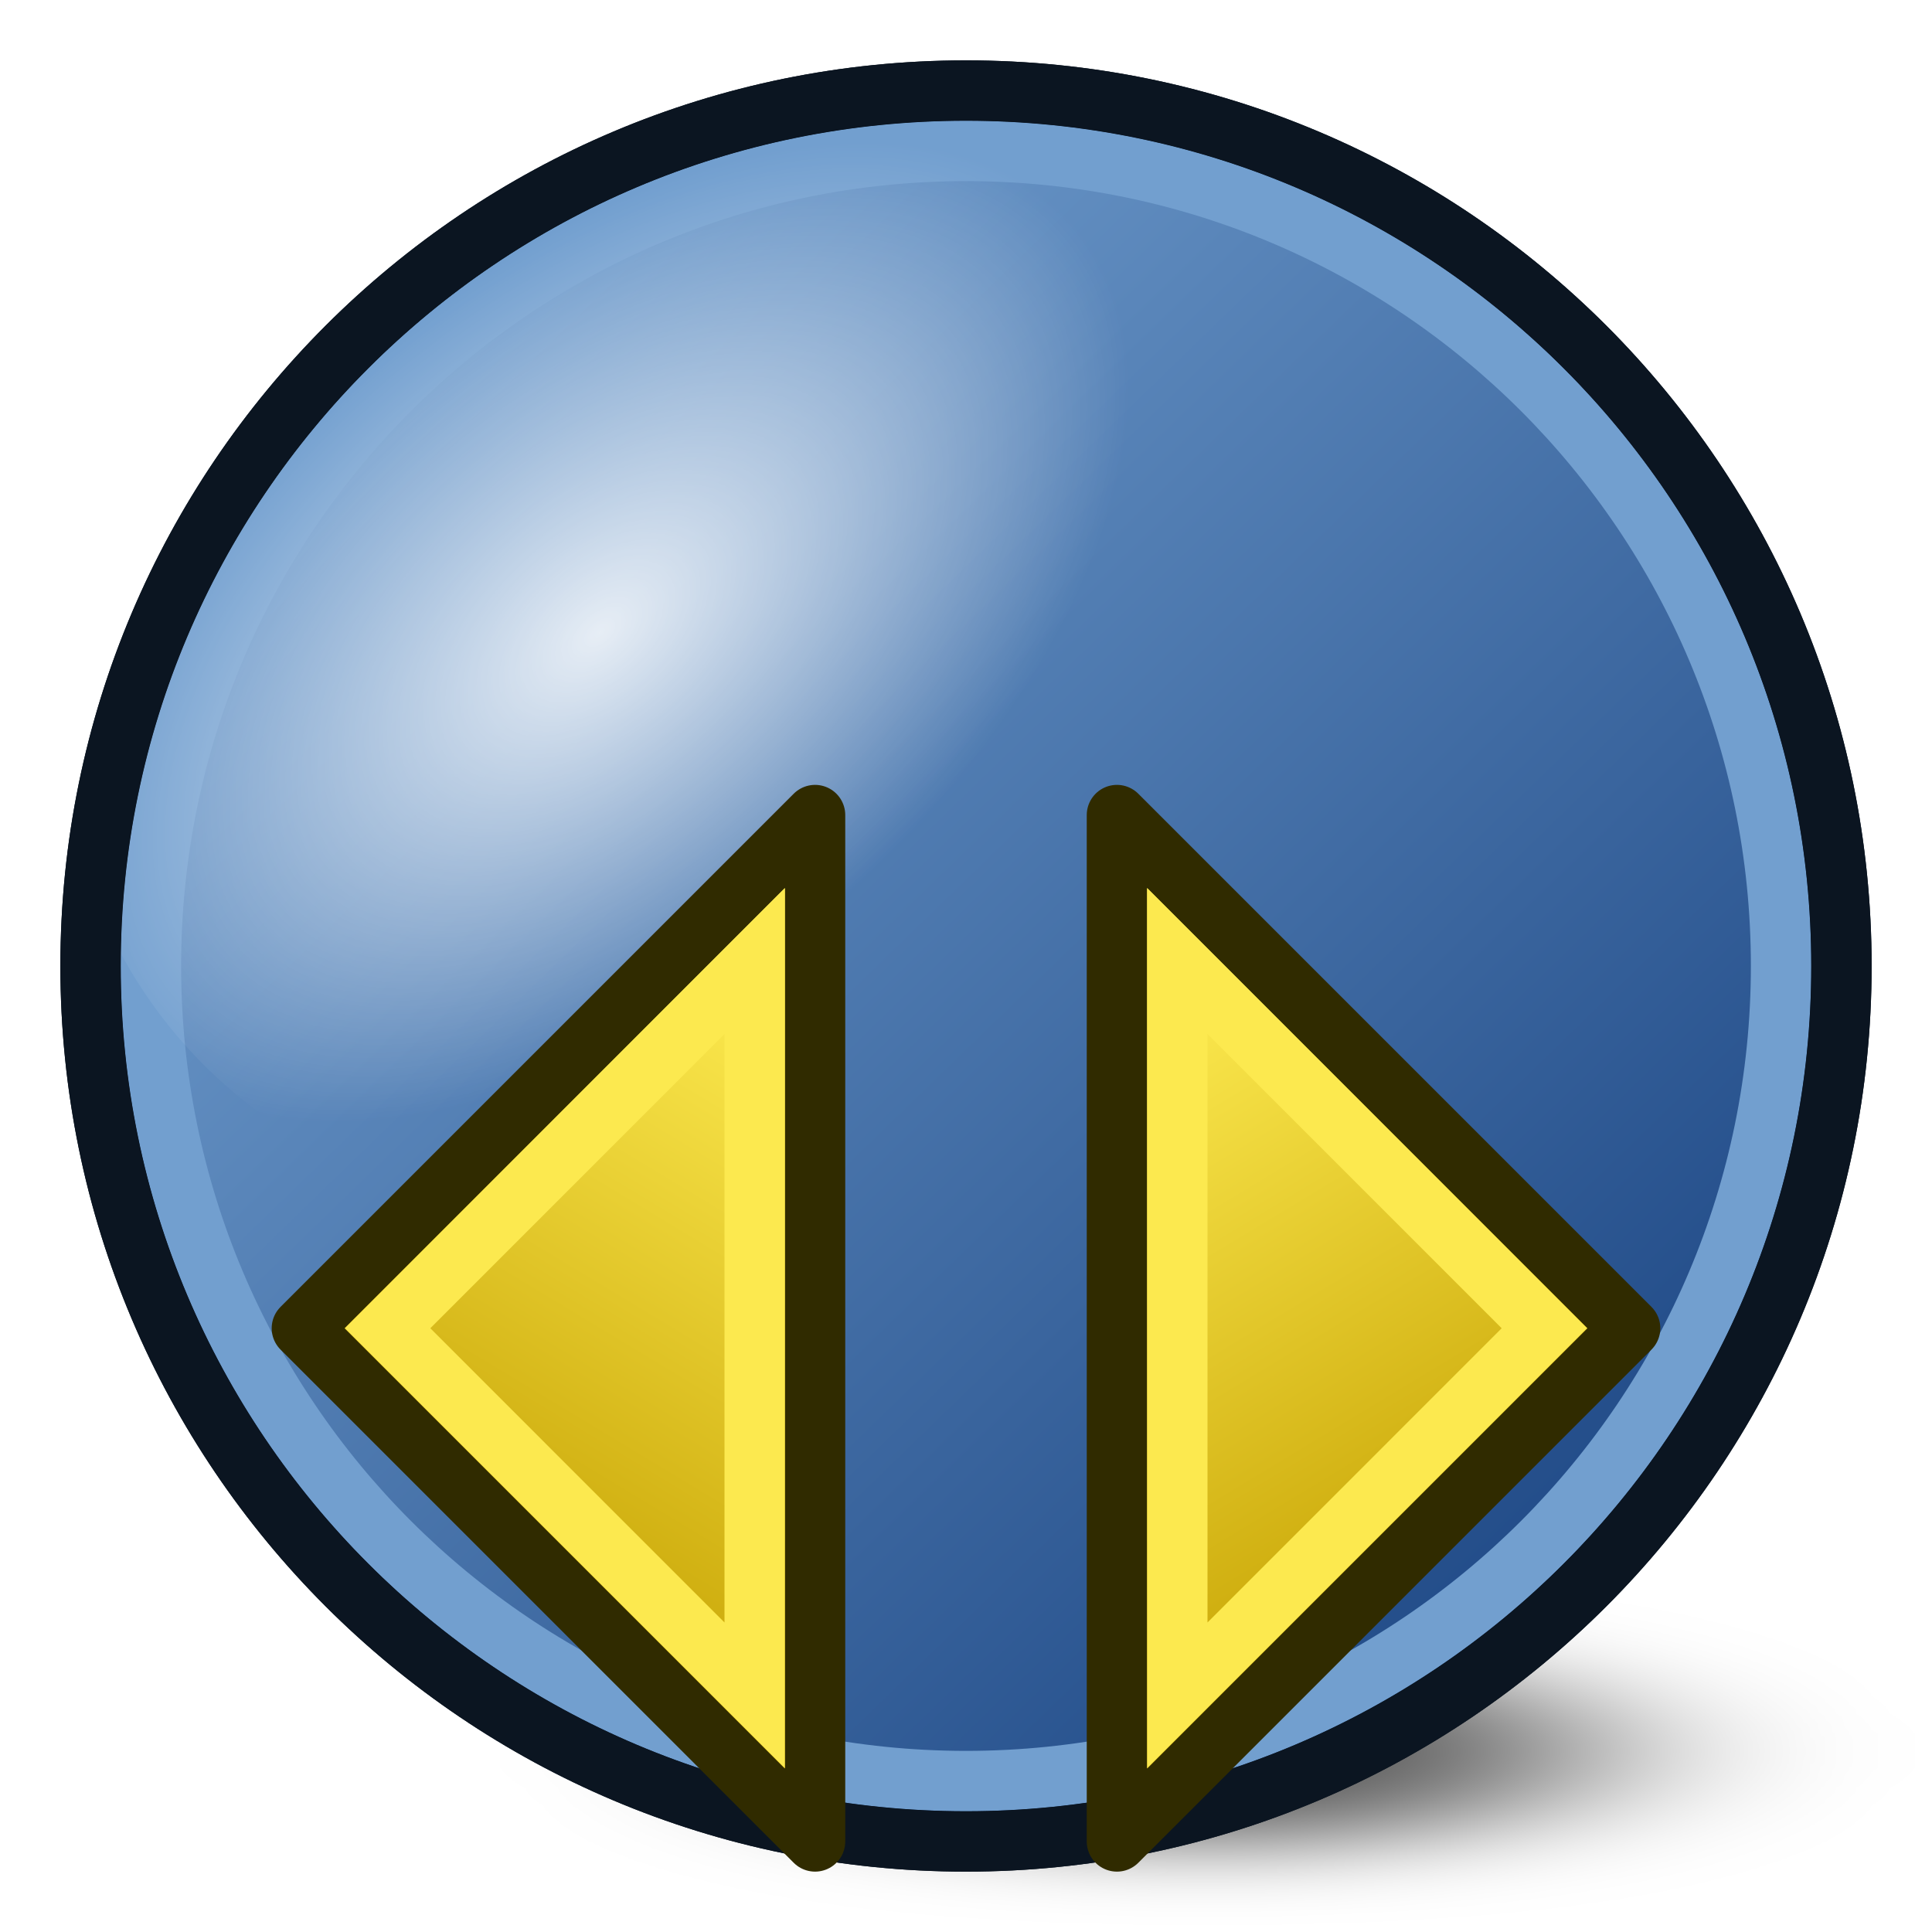
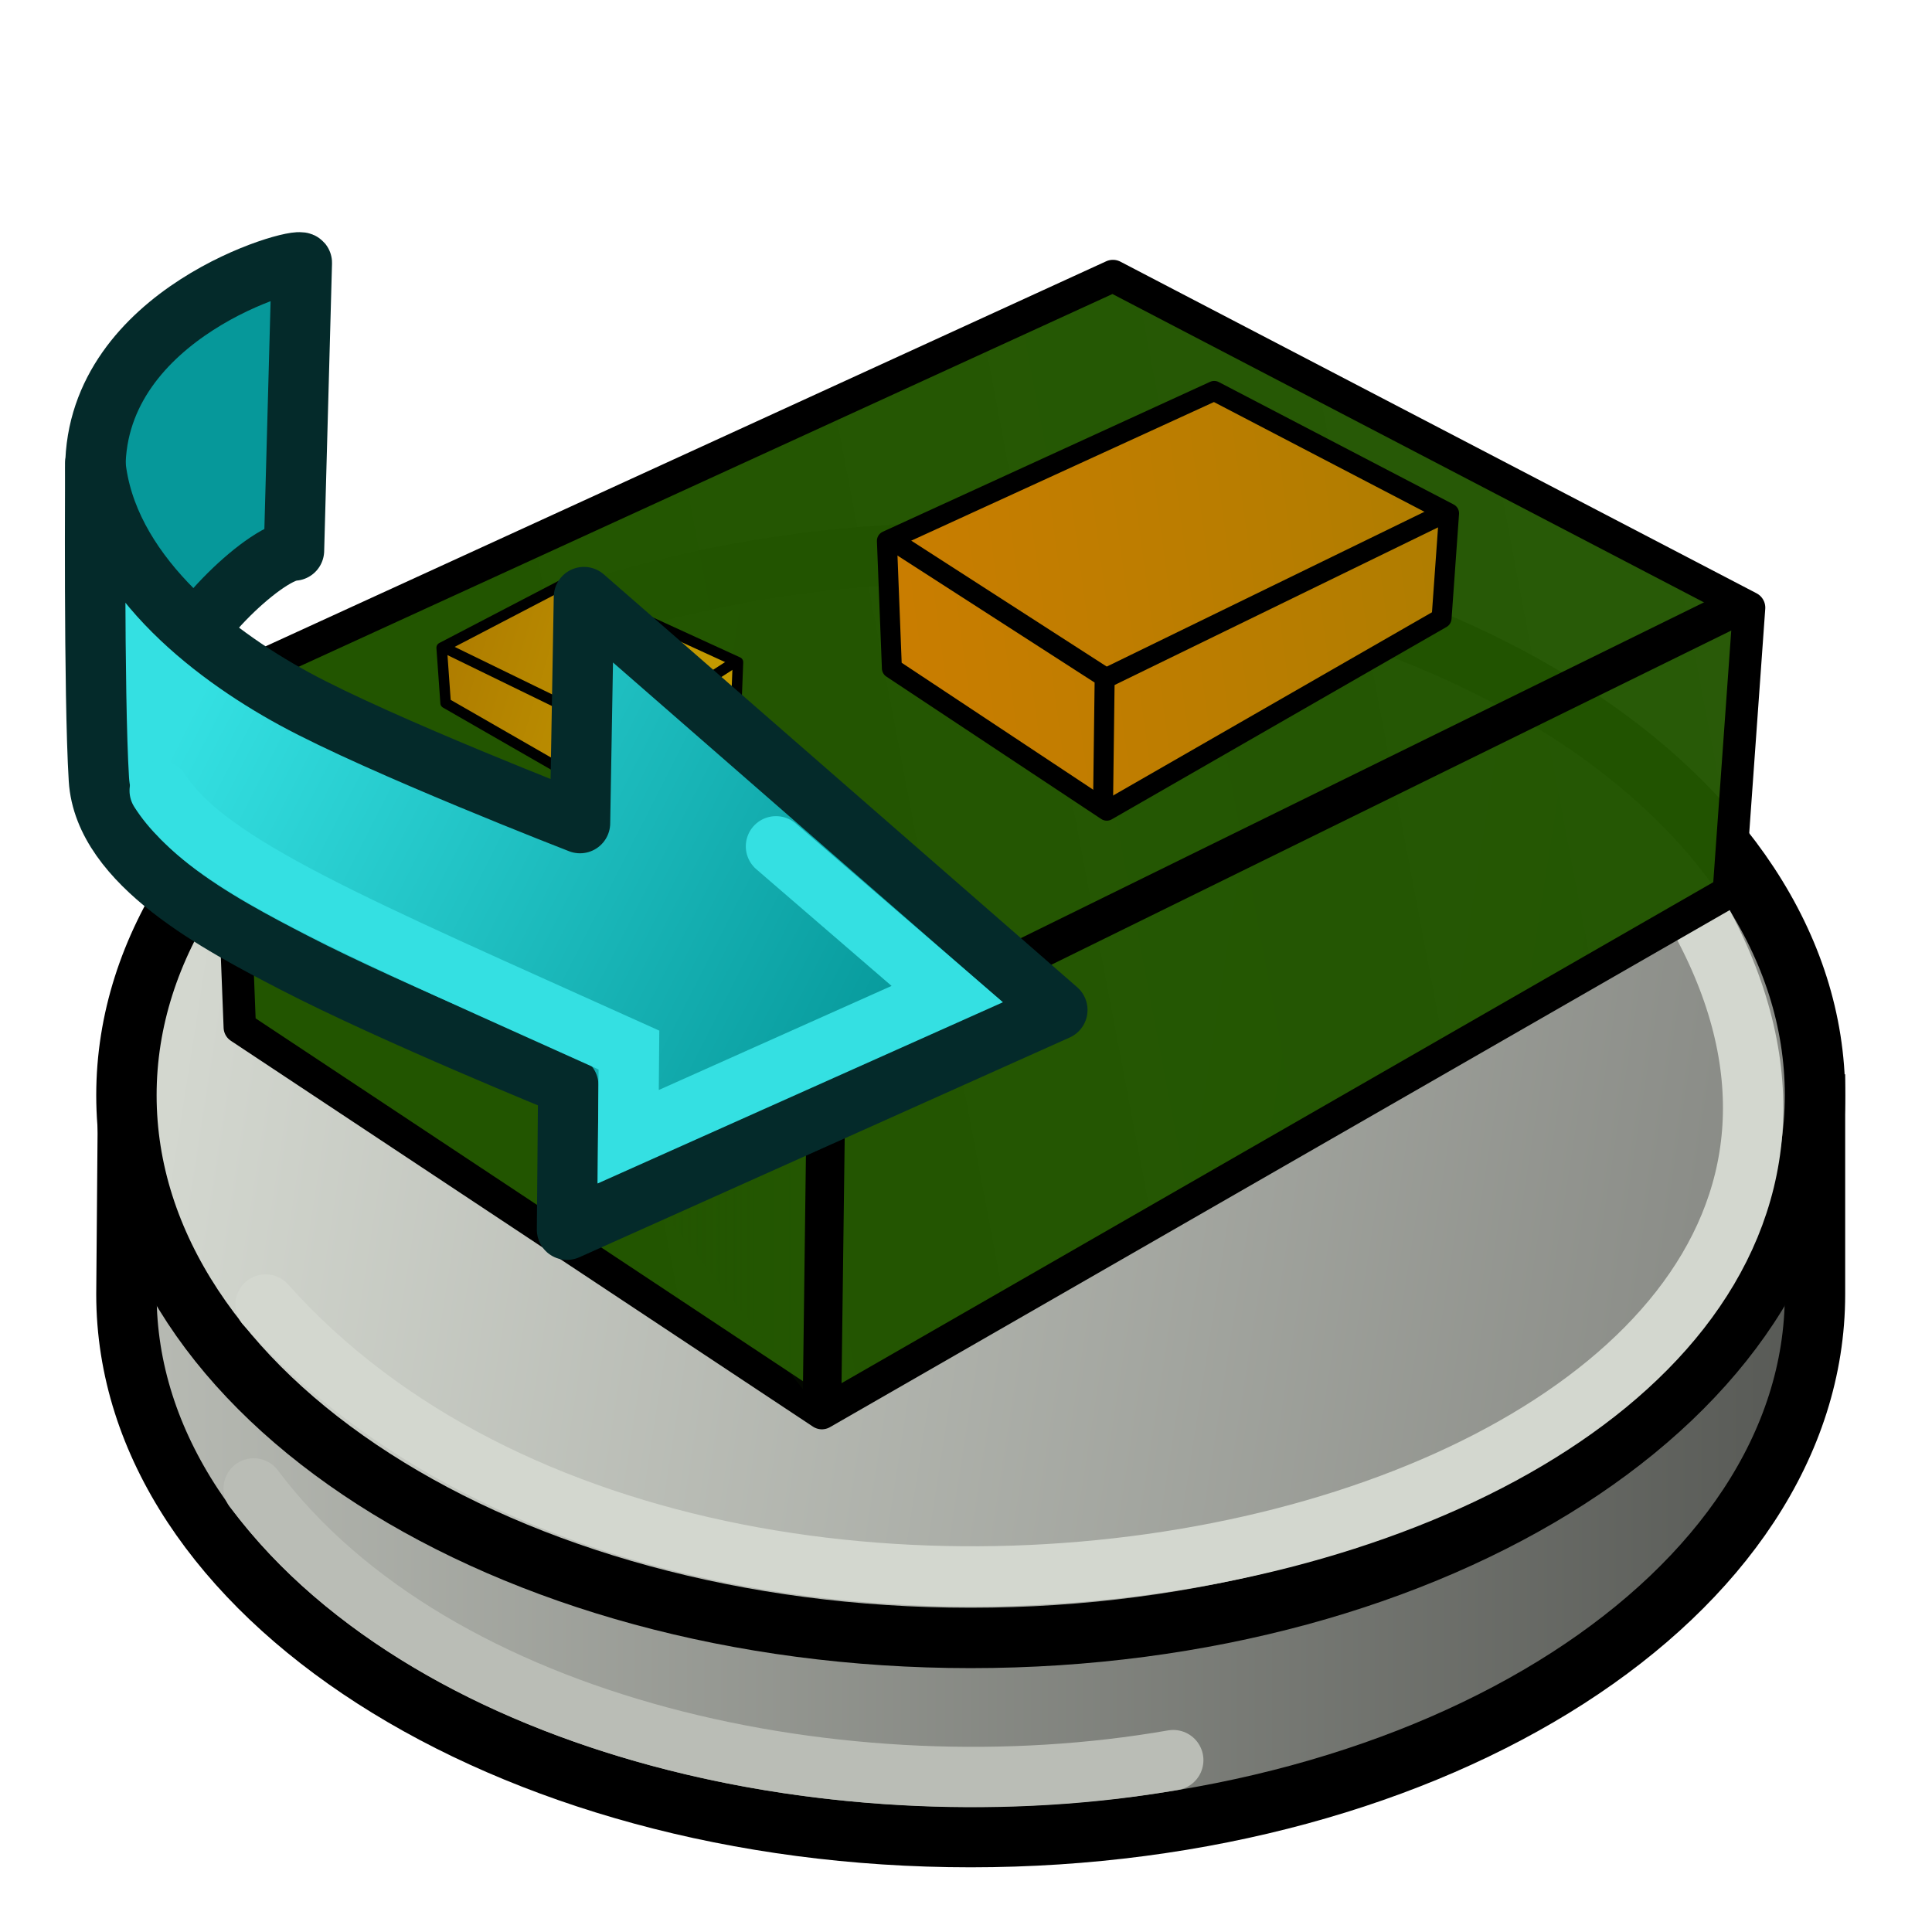
- <svg xmlns="http://www.w3.org/2000/svg" xmlns:xlink="http://www.w3.org/1999/xlink" width="64px" height="64px" id="svg2735" version="1.1">
-   <defs id="defs2737">
-     <linearGradient id="linearGradient5127">
-       <stop style="stop-color:#fce94f;stop-opacity:1" offset="0" id="stop5129" />
-       <stop style="stop-color:#c4a000;stop-opacity:1" offset="1" id="stop5131" />
+ <svg xmlns="http://www.w3.org/2000/svg" xmlns:xlink="http://www.w3.org/1999/xlink" version="1.1" id="svg2985" height="64px" width="64px">
+   <defs id="defs2987">
+     <linearGradient id="linearGradient1044">
+       <stop id="stop1040" offset="0" style="stop-color:#225500;stop-opacity:1;" />
+       <stop id="stop1042" offset="1" style="stop-color:#225500;stop-opacity:0.903" />
    </linearGradient>
-     <linearGradient xlink:href="#linearGradient5127" id="linearGradient5133" x1="499.985" y1="19.714" x2="540.147" y2="4.389" gradientUnits="userSpaceOnUse" gradientTransform="matrix(0,0.5906933,-0.3733242,0,46.49567,-262.6532)" />
-     <linearGradient xlink:href="#linearGradient5127-2" id="linearGradient5133-1" x1="499.985" y1="19.714" x2="540.147" y2="4.389" gradientUnits="userSpaceOnUse" />
-     <linearGradient id="linearGradient5127-2">
-       <stop style="stop-color:#fce94f;stop-opacity:1" offset="0" id="stop5129-0" />
-       <stop style="stop-color:#c4a000;stop-opacity:1" offset="1" id="stop5131-6" />
+     <linearGradient id="linearGradient2286">
+       <stop style="stop-color:#d3d7cf;stop-opacity:1" offset="0" id="stop2282" />
+       <stop style="stop-color:#888a85;stop-opacity:1" offset="1" id="stop2284" />
    </linearGradient>
-     <linearGradient gradientTransform="matrix(0,0.5906933,0.3733242,0,17.50433,-262.6532)" y2="4.389" x2="540.147" y1="19.714" x1="499.985" gradientUnits="userSpaceOnUse" id="linearGradient5151" xlink:href="#linearGradient5127-2" />
-     <radialGradient id="radialGradient30282" gradientUnits="userSpaceOnUse" cy="-319.19" cx="2796.8" gradientTransform="matrix(0.300944,0.01180136,-0.01036156,0.2642231,-809.6691,76.09364)" r="101.81">
-       <stop id="stop30278" style="stop-color:#0000ff" offset="0" />
-       <stop id="stop30280" style="stop-color:#0000ff;stop-opacity:0" offset="1" />
-     </radialGradient>
-     <filter style="color-interpolation-filters:sRGB" id="filter36206">
-       <feGaussianBlur id="feGaussianBlur36208" stdDeviation="1" />
-     </filter>
-     <filter style="color-interpolation-filters:sRGB" id="filter29676">
-       <feGaussianBlur id="feGaussianBlur29678" stdDeviation="3" />
-     </filter>
-     <linearGradient id="linearGradient36347" y2="-275.97" xlink:href="#linearGradient30160-2" gradientUnits="userSpaceOnUse" x2="2804.2" y1="-552.84" x1="2756.4" gradientTransform="matrix(0.313126,0,0,0.313126,-839.6412,126.0499)" />
-     <linearGradient id="linearGradient30160-2">
-       <stop id="stop30162-5" style="stop-color:#ffffff" offset="0" />
-       <stop id="stop30164-4" style="stop-color:#ffffff;stop-opacity:0" offset="1" />
+     <linearGradient id="linearGradient2278">
+       <stop style="stop-color:#babdb6;stop-opacity:1" offset="0" id="stop2274" />
+       <stop style="stop-color:#555753;stop-opacity:1" offset="1" id="stop2276" />
    </linearGradient>
-     <filter id="filter3871" x="-0.454" width="1.907" y="-0.454" height="1.907">
-       <feGaussianBlur stdDeviation="9.898" id="feGaussianBlur3873" />
-     </filter>
-     <linearGradient gradientTransform="matrix(1.107639,0,0,1.107639,-3.041667,-1.631944)" xlink:href="#linearGradient3600" id="linearGradient3606" x1="51.037" y1="47.693" x2="14.872" y2="10.398" gradientUnits="userSpaceOnUse" />
-     <linearGradient id="linearGradient3600">
-       <stop style="stop-color:#204a87;stop-opacity:1" offset="0" id="stop3602" />
-       <stop style="stop-color:#729fcf;stop-opacity:1" offset="1" id="stop3604" />
+     <linearGradient id="linearGradient2270">
+       <stop style="stop-color:#06989a;stop-opacity:1" offset="0" id="stop2266" />
+       <stop style="stop-color:#34e0e2;stop-opacity:1" offset="1" id="stop2268" />
    </linearGradient>
-     <radialGradient xlink:href="#linearGradient30160-2" id="radialGradient3982" cx="10.691" cy="19.29" fx="10.691" fy="19.29" r="10.455" gradientTransform="matrix(1.979564,0.0471161,-0.07435719,1.13639,-17.33078,6.409858)" gradientUnits="userSpaceOnUse" />
+     <linearGradient id="linearGradient4387">
+       <stop id="stop4389" offset="0" style="stop-color:#71b2f8;stop-opacity:1;" />
+       <stop id="stop4391" offset="1" style="stop-color:#002795;stop-opacity:1;" />
+     </linearGradient>
+     <linearGradient id="linearGradient6321">
+       <stop id="stop6323" offset="0" style="stop-color:#71b2f8;stop-opacity:1;" />
+       <stop id="stop6325" offset="1" style="stop-color:#002795;stop-opacity:1;" />
+     </linearGradient>
+     <radialGradient gradientTransform="translate(-0.2344322,0.234432)" gradientUnits="userSpaceOnUse" r="19.467" fy="28.87" fx="45.883" cy="28.87" cx="45.883" id="radialGradient3692" xlink:href="#linearGradient3377" />
+     <linearGradient id="linearGradient3377">
+       <stop style="stop-color:#faff2b;stop-opacity:1;" offset="0" id="stop3379" />
+       <stop style="stop-color:#ffaa00;stop-opacity:1;" offset="1" id="stop3381" />
+     </linearGradient>
+     <linearGradient id="linearGradient3377-3">
+       <stop style="stop-color:#faff2b;stop-opacity:1;" offset="0" id="stop3379-8" />
+       <stop style="stop-color:#ffaa00;stop-opacity:1;" offset="1" id="stop3381-3" />
+     </linearGradient>
+     <radialGradient r="19.467" fy="28.87" fx="45.883" cy="28.87" cx="45.883" gradientTransform="matrix(0.6706718,0,0,0.6414592,-63.38079,0.838454)" gradientUnits="userSpaceOnUse" id="radialGradient6412" xlink:href="#linearGradient3377-3" />
+     <linearGradient id="linearGradient3036">
+       <stop style="stop-color:#ef2929;stop-opacity:1" offset="0" id="stop3038" />
+       <stop style="stop-color:#a40000;stop-opacity:1" offset="1" id="stop3040" />
+     </linearGradient>
+     <linearGradient gradientTransform="matrix(0.968124,0,0,0.9675586,-0.720575,-2.678359)" xlink:href="#linearGradient1189" id="linearGradient2095" x1="47" y1="9" x2="7" y2="28" gradientUnits="userSpaceOnUse" />
+     <linearGradient id="linearGradient1189">
+       <stop style="stop-color:#204a87;stop-opacity:1" offset="0" id="stop1185" />
+       <stop style="stop-color:#729fcf;stop-opacity:1" offset="1" id="stop1187" />
+     </linearGradient>
+     <linearGradient xlink:href="#linearGradient3777" id="linearGradient1141" gradientUnits="userSpaceOnUse" gradientTransform="matrix(0.514958,-0.3044233,0,0.4943879,16.92727,22.73409)" x1="53.897" y1="51.18" x2="47.502" y2="21.837" />
+     <linearGradient id="linearGradient3777">
+       <stop id="stop3779" offset="0" style="stop-color:#204a87;stop-opacity:1" />
+       <stop id="stop3781" offset="1" style="stop-color:#3465a4;stop-opacity:1" />
+     </linearGradient>
+     <linearGradient xlink:href="#linearGradient3767" id="linearGradient1148" gradientUnits="userSpaceOnUse" gradientTransform="matrix(0.5937163,0.1227196,0,0.4792701,14.01322,6.295899)" x1="22.117" y1="55.718" x2="17.329" y2="21.311" />
+     <linearGradient id="linearGradient3767">
+       <stop id="stop3769" offset="0" style="stop-color:#3465a4;stop-opacity:1" />
+       <stop id="stop3771" offset="1" style="stop-color:#729fcf;stop-opacity:1" />
+     </linearGradient>
+     <linearGradient xlink:href="#linearGradient2270" id="linearGradient2272" x1="-10.064" y1="42.391" x2="-33.345" y2="30.552" gradientUnits="userSpaceOnUse" gradientTransform="translate(-4.908817,2.998075)" />
+     <linearGradient xlink:href="#linearGradient2278" id="linearGradient2280" x1="5.203" y1="48.889" x2="57.919" y2="48.889" gradientUnits="userSpaceOnUse" gradientTransform="matrix(1.10293,0,0,1.10293,-2.653793,-5.19936)" />
+     <linearGradient xlink:href="#linearGradient2286" id="linearGradient2288" x1="9.306" y1="31.773" x2="56.35" y2="39.11" gradientUnits="userSpaceOnUse" gradientTransform="matrix(1.10293,0,0,1.10293,-3.302979,-6.377512)" />
+     <linearGradient xlink:href="#linearGradient2270" id="linearGradient2299" gradientUnits="userSpaceOnUse" gradientTransform="translate(-4.908817,2.998075)" x1="-10.064" y1="42.391" x2="-33.345" y2="30.552" />
+     <linearGradient xlink:href="#linearGradient1044" id="linearGradient4538" x1="15.603" y1="46.528" x2="171.65" y2="16.885" gradientUnits="userSpaceOnUse" />
+     <linearGradient id="linearGradient4537">
+       <stop style="stop-color:#225500;stop-opacity:1;" offset="0" id="stop4533" />
+       <stop style="stop-color:#225500;stop-opacity:0;" offset="1" id="stop4535" />
+     </linearGradient>
+     <linearGradient xlink:href="#linearGradient4537" id="linearGradient4539" x1="1.518" y1="39.037" x2="26.193" y2="39.037" gradientUnits="userSpaceOnUse" gradientTransform="matrix(0.8389944,0,0,0.8635318,6.300256,0.5991947)" />
+     <linearGradient xlink:href="#linearGradient4543" id="linearGradient4549" gradientUnits="userSpaceOnUse" x1="2.25" y1="34.001" x2="-13.808" y2="33.378" gradientTransform="matrix(0.9133062,0,0,0.9058754,4.507568,-2.786539)" />
+     <linearGradient id="linearGradient4543">
+       <stop style="stop-color:#000000;stop-opacity:1;" offset="0" id="stop4539" />
+       <stop style="stop-color:#000000;stop-opacity:0;" offset="1" id="stop4541" />
+     </linearGradient>
+     <linearGradient xlink:href="#linearGradient4543" id="linearGradient4551" gradientUnits="userSpaceOnUse" x1="2.25" y1="34.001" x2="-13.808" y2="33.378" gradientTransform="matrix(0.8928604,0,0,0.9004225,4.815443,-2.606067)" />
+     <linearGradient xlink:href="#d-7" id="linearGradient3877" gradientUnits="userSpaceOnUse" gradientTransform="matrix(-0.128909,0,0,0.2362217,25.01256,18.79438)" x1="81.898" y1="17.729" x2="-128.796" y2="133.697" />
+     <linearGradient id="d-7" y2="1.847" gradientUnits="userSpaceOnUse" x2="48.26" gradientTransform="matrix(1.000019,0,0,1.000019,0,2.000092)" y1="33.612" x1="34.29">
+       <stop stop-color="#af7d00" offset="0" id="stop12-6" />
+       <stop stop-color="#ffed00" offset="1" id="stop14-1" />
+     </linearGradient>
+     <linearGradient xlink:href="#d-7" id="linearGradient3879" gradientUnits="userSpaceOnUse" gradientTransform="matrix(-0.1745041,0,0,0.1745041,25.01256,18.79438)" x1="34.29" y1="33.612" x2="48.26" y2="1.847" />
+     <linearGradient xlink:href="#d" id="linearGradient3886" gradientUnits="userSpaceOnUse" gradientTransform="matrix(0.2445601,0,0,0.4481489,28.30296,11.95744)" x1="81.898" y1="17.729" x2="-136.4" y2="71.87" />
+     <linearGradient id="d" y2="1.847" gradientUnits="userSpaceOnUse" x2="48.26" gradientTransform="matrix(1.000019,0,0,1.000019,0,2.000092)" y1="33.612" x1="34.29">
+       <stop stop-color="#af7d00" offset="0" id="stop12" />
+       <stop stop-color="#ffed00" offset="1" id="stop14" style="stop-color:#ff7c00;stop-opacity:1" />
+     </linearGradient>
  </defs>
-   <g id="layer1">
-     <circle style="color:#000000;display:inline;overflow:visible;visibility:visible;fill:#000000;fill-opacity:0.656;fill-rule:evenodd;stroke:none;stroke-width:5;marker:none;filter:url(#filter3871);enable-background:accumulate" id="path2826-8" transform="matrix(0.4806168,0,0,0.1201542,24.79503,54.35168)" cx="31.636" cy="30.364" r="26.182" />
-     <circle style="color:#000000;display:inline;overflow:visible;visibility:visible;fill:url(#linearGradient3606);fill-opacity:1;fill-rule:evenodd;stroke:#0b1521;stroke-width:2;marker:none;enable-background:accumulate" id="path2826" cx="32" cy="32" r="29" />
-     <circle style="color:#000000;display:inline;overflow:visible;visibility:visible;fill:none;stroke:#729fcf;stroke-width:2;marker:none;enable-background:accumulate" id="path2826-4" cx="32" cy="32" r="27" />
-     <ellipse style="color:#000000;display:inline;overflow:visible;visibility:visible;opacity:0.845;fill:url(#radialGradient3982);fill-opacity:1;fill-rule:evenodd;stroke:none;stroke-width:6.337;marker:none;enable-background:accumulate" id="path3608" transform="matrix(0.7646291,-0.6444705,0.6254149,0.7802923,0,0)" cx="3.253" cy="29.6" rx="20.149" ry="17.775" />
-     <circle style="color:#000000;display:inline;overflow:visible;visibility:visible;fill:none;fill-opacity:1;fill-rule:evenodd;stroke:#0b1521;stroke-width:2;marker:none;enable-background:accumulate" id="path2826-5" cx="32" cy="32" r="29" />
-     <path style="display:inline;overflow:visible;visibility:visible;fill:url(#linearGradient5133);fill-opacity:1;fill-rule:evenodd;stroke:#302b00;stroke-width:2;stroke-linecap:butt;stroke-linejoin:round;stroke-miterlimit:4;stroke-dashoffset:0;stroke-opacity:1;marker:none;enable-background:accumulate" d="M 54,44 37,61 V 27 Z" id="path2644-2" />
-     <path style="display:inline;overflow:visible;visibility:visible;fill:none;stroke:#fce94f;stroke-width:2;stroke-linecap:butt;stroke-linejoin:miter;stroke-miterlimit:4;stroke-dashoffset:0;stroke-opacity:1;marker:none;enable-background:accumulate" d="M 51.159,44 39,56.161 V 31.839 Z" id="path2644-2-3" />
-     <path style="display:inline;overflow:visible;visibility:visible;fill:url(#linearGradient5151);fill-opacity:1;fill-rule:evenodd;stroke:#302b00;stroke-width:2;stroke-linecap:butt;stroke-linejoin:round;stroke-miterlimit:4;stroke-dashoffset:0;stroke-opacity:1;marker:none;enable-background:accumulate" d="M 10,44 27,61 V 27 Z" id="path2644-2-8" />
-     <path style="display:inline;overflow:visible;visibility:visible;fill:none;stroke:#fce94f;stroke-width:2;stroke-linecap:butt;stroke-linejoin:miter;stroke-miterlimit:4;stroke-dashoffset:0;stroke-opacity:1;marker:none;enable-background:accumulate" d="M 12.841,44 25,56.161 V 31.839 Z" id="path2644-2-3-7" />
+   <path d="m 4.236,37.044 -0.048,5.836 c 2.207e-4,9.928 12.522,17.977 27.968,17.977 15.446,-1.9e-4 27.967,-8.049 27.968,-17.977 5.8e-4,-0.066 5.8e-4,-0.134 0,-0.2 V 36.596 Z" style="display:inline;fill:url(#linearGradient2280);fill-opacity:1;stroke:#000000;stroke-width:2;stroke-miterlimit:4;stroke-dasharray:none;stroke-opacity:1" id="rect964" />
+   <ellipse ry="17.977" rx="27.968" cy="36.282" cx="32.156" id="ellipse968" style="display:inline;fill:url(#linearGradient2288);fill-opacity:1;stroke:#000000;stroke-width:2;stroke-miterlimit:4;stroke-dasharray:none;stroke-opacity:1" />
+   <path id="path2290" d="M 56.387,30.566 C 67.021,50.406 24.556,60.864 8.798,43.215" style="fill:none;stroke:#d3d7cf;stroke-width:2;stroke-linecap:round;stroke-linejoin:miter;stroke-miterlimit:4;stroke-dasharray:none;stroke-opacity:1" />
+   <g transform="matrix(0.8246196,0,0,0.8246196,6.330177,1.589632)" id="g4534" style="stroke-width:1.3;stroke-miterlimit:4;stroke-dasharray:none">
+     <path d="M 61.773,33.903 43.556,44.37 25.34,54.84 1.956,39.34 1.413,25.474 c 0,0 11.873,-5.438 17.809,-8.157 5.936,-2.719 17.809,-8.157 17.809,-8.157 l 25.557,13.323 -0.816,11.42 z" id="path20" style="color:#000000;fill:url(#linearGradient4538);fill-opacity:1;stroke:#000000;stroke-width:1.3;stroke-linejoin:round;stroke-miterlimit:4;stroke-dasharray:none;stroke-opacity:1" />
  </g>
+   <path id="path22" d="m 8.047,22.579 c 0,0 6.444,4.117 9.666,6.175 3.222,2.058 9.666,6.175 9.666,6.175 l -0.153,11.882" style="color:#000000;fill:url(#linearGradient4539);fill-opacity:1;stroke:url(#linearGradient4549);stroke-width:1.277;stroke-linejoin:round;stroke-miterlimit:4;stroke-dasharray:none" />
+   <path id="path24" d="m 27.379,34.93 c 0,0 10.113,-4.971 15.169,-7.456 5.056,-2.485 15.169,-7.456 15.169,-7.456" style="color:#000000;fill:#784421;stroke:url(#linearGradient4551);stroke-width:1.237;stroke-linejoin:round;stroke-miterlimit:4;stroke-dasharray:none" />
+   <path style="color:#000000;fill:url(#linearGradient3877);fill-opacity:1;stroke:#000000;stroke-width:0.349;stroke-linejoin:round" id="path20-4" d="m 14.761,23.288 2.923,1.68 2.923,1.68 3.752,-2.487 0.087,-2.225 c 0,0 -1.905,-0.873 -2.857,-1.309 -0.952,-0.436 -2.857,-1.309 -2.857,-1.309 l -4.101,2.138 0.131,1.832 z" />
+   <path id="path22-5" d="m 24.336,21.936 c 0,0 -1.231,0.793 -1.847,1.19 -0.616,0.397 -1.847,1.19 -1.847,1.19 l 0.029,2.289" style="color:#000000;fill:none;stroke:#000000;stroke-width:0.349;stroke-linejoin:round" />
+   <path id="path24-5" d="m 20.603,24.324 c 0,0 -1.976,-0.963 -2.965,-1.445 -0.988,-0.482 -2.965,-1.445 -2.965,-1.445" style="color:#000000;fill:url(#linearGradient3879);stroke:#000000;stroke-width:0.349;stroke-linejoin:round" />
+   <path style="color:#000000;fill:url(#linearGradient3886);fill-opacity:1;stroke:#000000;stroke-width:0.662;stroke-linejoin:round;stroke-miterlimit:4;stroke-dasharray:none" id="path20-2" d="m 47.753,20.482 -5.545,3.186 -5.545,3.187 -7.118,-4.718 -0.165,-4.221 c 0,0 3.614,-1.655 5.421,-2.483 1.807,-0.828 5.421,-2.483 5.421,-2.483 l 7.78,4.055 -0.248,3.476 z" />
+   <path id="path22-2" d="m 29.586,17.917 c 0,0 2.336,1.505 3.504,2.257 1.168,0.752 3.504,2.257 3.504,2.257 l -0.056,4.342" style="color:#000000;fill:none;stroke:#000000;stroke-width:0.662;stroke-linejoin:round" />
+   <path id="path24-1" d="m 36.669,22.447 c 0,0 3.75,-1.828 5.624,-2.741 1.875,-0.914 5.624,-2.741 5.624,-2.741" style="color:#000000;fill:#000000;stroke:#000000;stroke-width:0.662;stroke-linejoin:round" />
+   <g transform="translate(44.98967,-10.87177)" id="g2297">
+     <path id="path1674-1" d="m -41.831,26.376 c 0.021,-5.139 6.657,-7.018 6.84,-6.798 l -0.26,9.531 c -1.012,0.048 -3.945,2.973 -3.609,3.838 1.465,3.769 -2.833,2.544 -2.833,2.544 z" style="fill:#06989a;fill-opacity:1;stroke:#042a2a;stroke-width:2;stroke-linecap:butt;stroke-linejoin:round;stroke-miterlimit:4;stroke-dasharray:none;stroke-opacity:1" />
+     <path id="path1672-4" d="m -41.833,26.223 c 0.352,3.541 3.718,6.233 6.6,7.801 2.859,1.556 9.457,4.114 9.457,4.114 l 0.13,-7.487 15.682,13.677 -16.242,7.279 0.041,-4.786 c 0,0 -5.812,-2.364 -9.094,-4.065 -2.43,-1.259 -6.282,-3.257 -6.455,-6.068 -0.173,-2.814 -0.117,-10.465 -0.117,-10.465 z" style="fill:url(#linearGradient2299);fill-opacity:1;stroke:#042a2a;stroke-width:2;stroke-linecap:butt;stroke-linejoin:round;stroke-miterlimit:4;stroke-dasharray:none;stroke-opacity:1" />
+     <path style="fill:none;stroke:#34e0e2;stroke-width:2;stroke-linecap:round;stroke-linejoin:miter;stroke-miterlimit:4;stroke-dasharray:none;stroke-opacity:1" d="m -39.699,37.063 c 1.571,2.479 6.533,4.525 15.544,8.593 l -0.025,2.872 10.569,-4.726 -5.673,-4.894" id="path2264" />
+   </g>
+   <path id="path2292" d="m 8.404,49.307 c 6.051,8.049 19.684,10.881 30.461,9" style="fill:none;stroke:#babdb6;stroke-width:2;stroke-linecap:round;stroke-linejoin:miter;stroke-miterlimit:4;stroke-dasharray:none;stroke-opacity:1" />
</svg>
